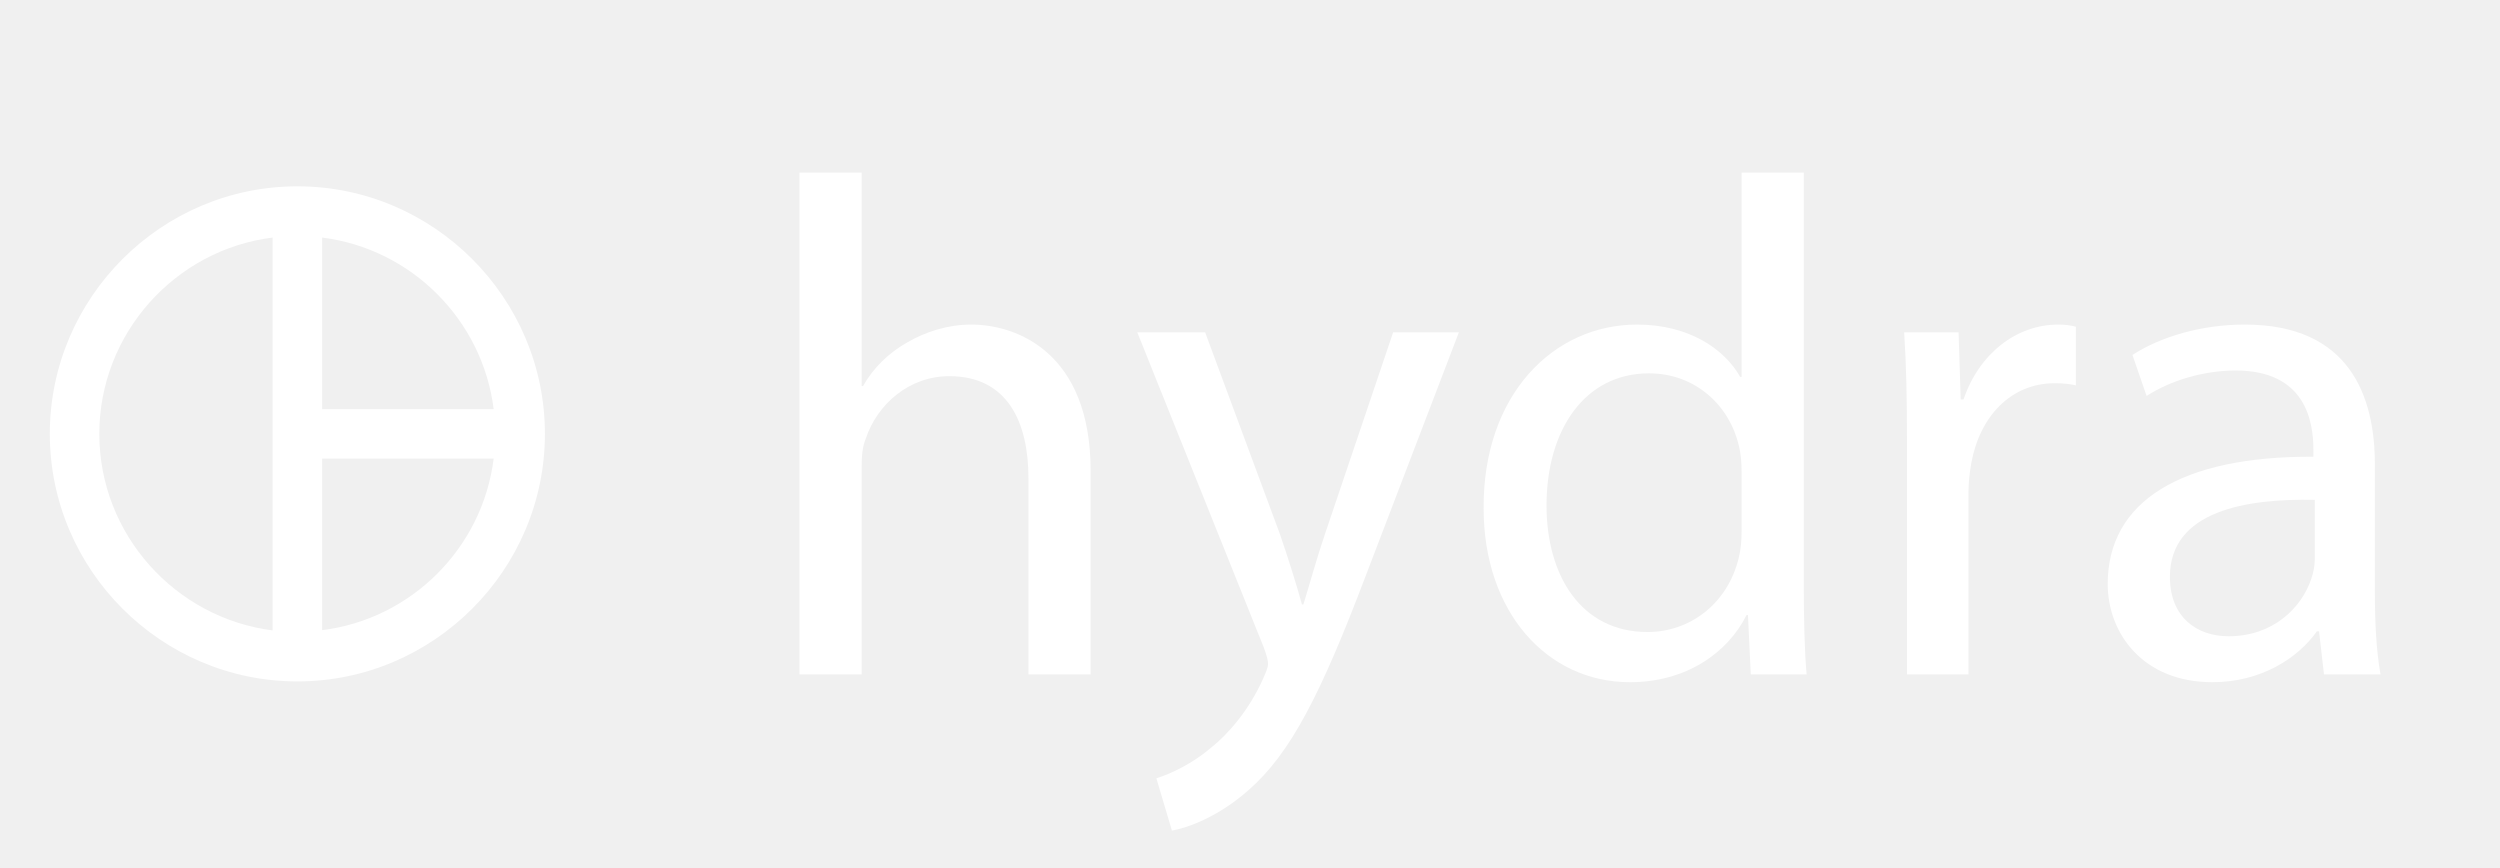
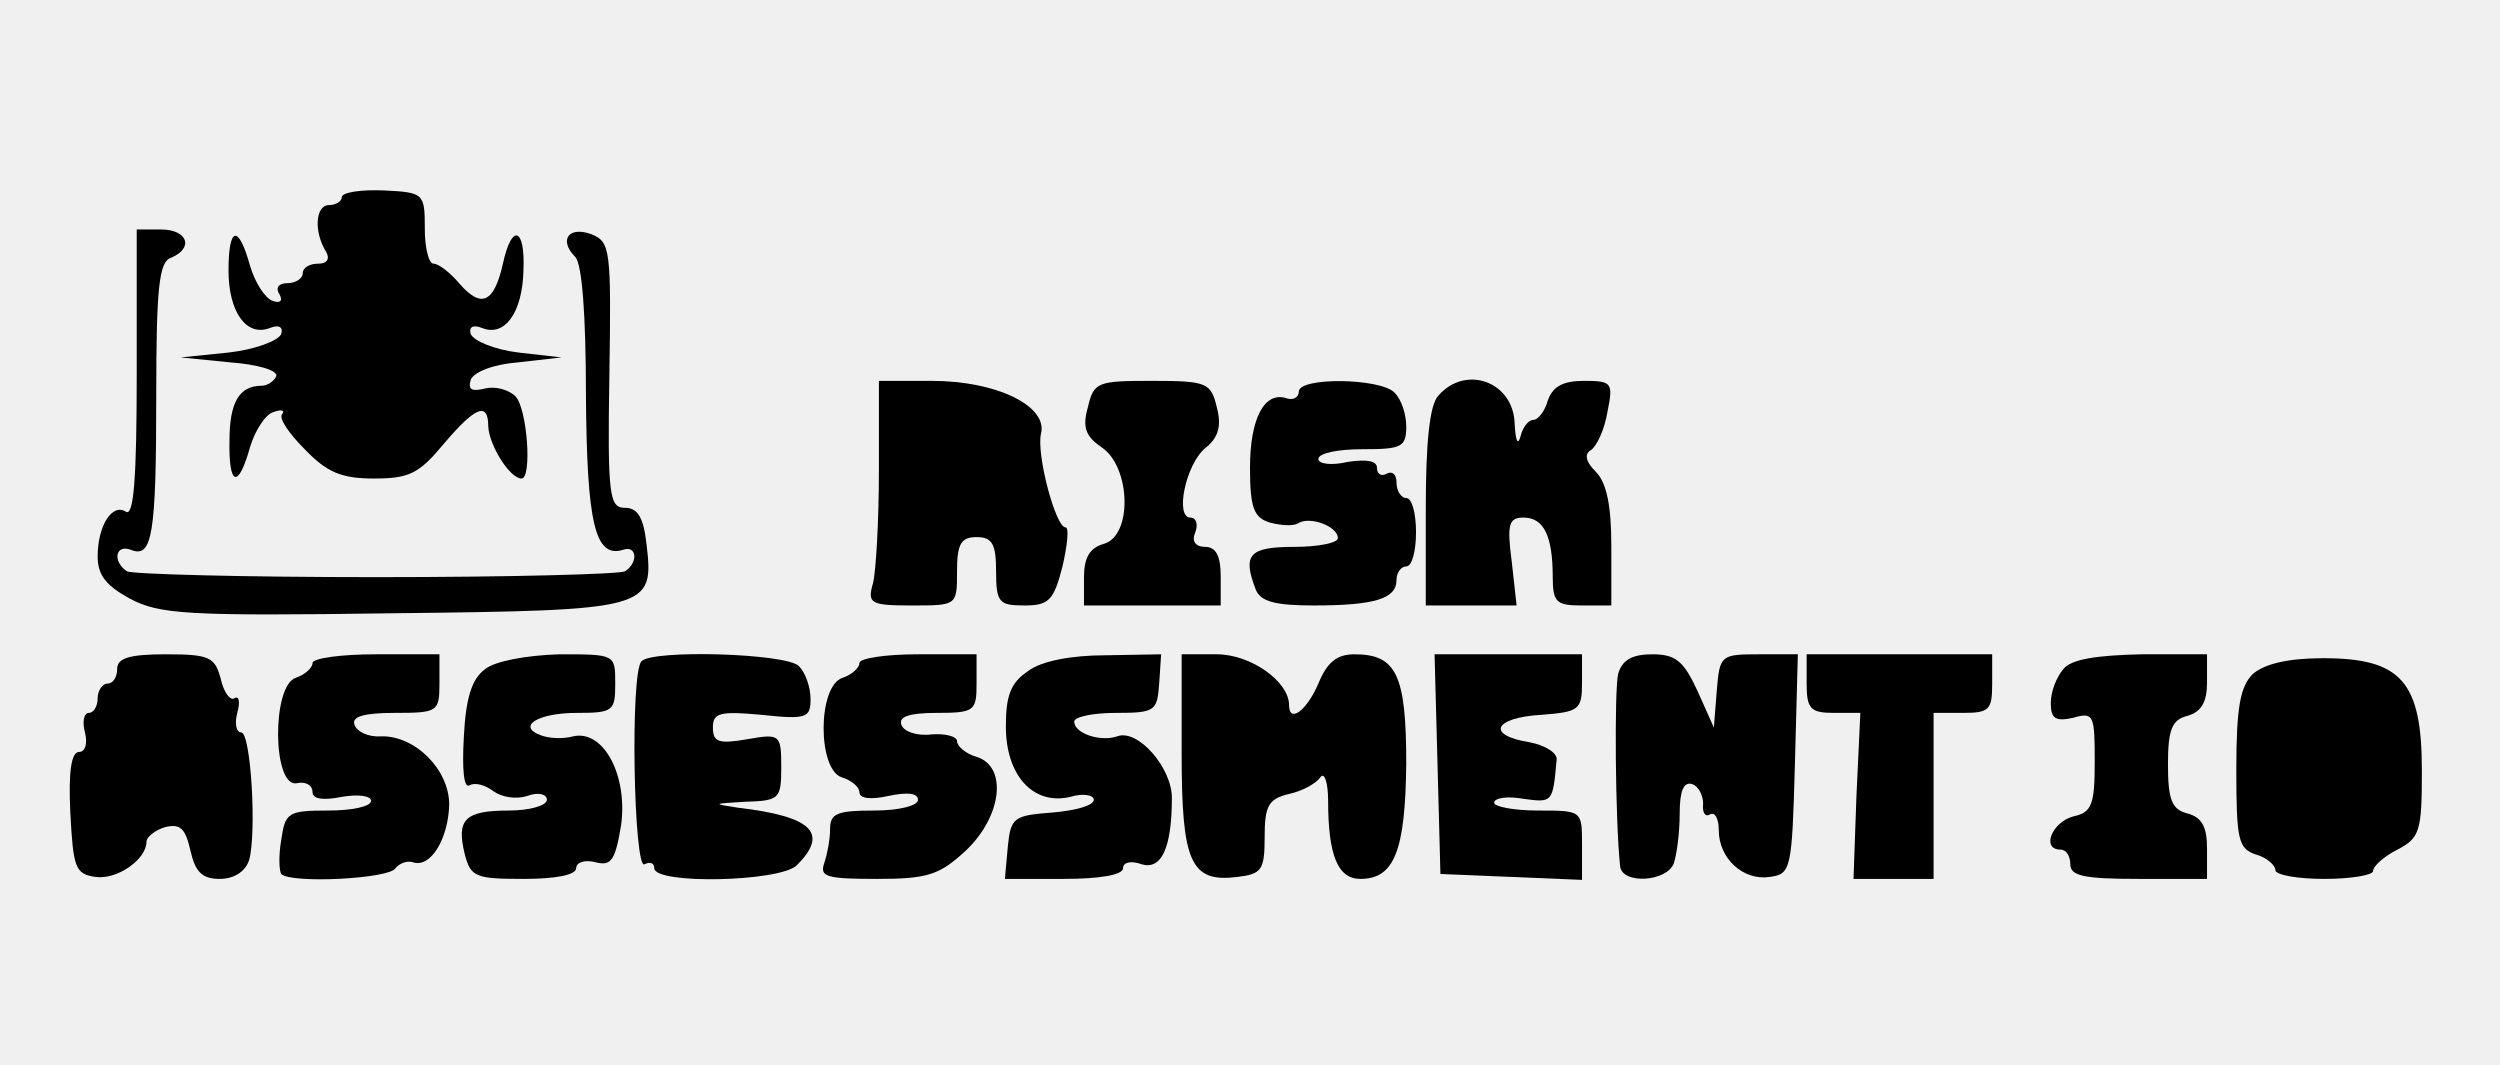
- <svg xmlns="http://www.w3.org/2000/svg" fill="#ffffff" width="357.25px" height="124px" viewBox="0 0 357.25 124">
-   <path d="M42.493,26.625C23.037,26.625,7.118,42.544,7.118,62s15.919,35.375,35.375,35.375S77.868,81.456,77.868,62 S61.949,26.625,42.493,26.625z M46.03,33.947c12.769,1.592,22.925,11.779,24.514,24.516H46.03V33.947z M14.193,62 c0-14.361,10.858-26.318,24.763-28.053v56.139C25.052,88.316,14.193,76.363,14.193,62z M46.03,90.051V65.537h24.514 C68.955,78.307,58.799,88.462,46.03,90.051z" />
-   <path d="M114.24,24.666h8.888v30.502h0.202c1.414-2.525,3.636-4.747,6.363-6.262 c2.626-1.516,5.757-2.525,9.09-2.525c6.564,0,17.068,4.04,17.068,20.906v29.088h-8.888V68.298c0-7.878-2.929-14.544-11.312-14.544 c-5.757,0-10.302,4.04-11.917,8.888c-0.505,1.212-0.606,2.525-0.606,4.242v29.491h-8.888V24.666z" />
-   <path d="M172.215,47.492l10.705,28.885c1.111,3.232,2.323,7.07,3.131,9.999h0.203 c0.908-2.929,1.918-6.666,3.131-10.2l9.695-28.684h9.393l-13.332,34.844c-6.362,16.766-10.705,25.351-16.765,30.603 c-4.343,3.838-8.686,5.354-10.908,5.757l-2.222-7.474c2.222-0.707,5.151-2.121,7.777-4.343c2.424-1.919,5.454-5.353,7.474-9.897 c0.404-0.909,0.707-1.616,0.707-2.121s-0.201-1.212-0.605-2.323l-18.079-45.045H172.215z" />
-   <path d="M257.761,24.666V83.75c0,4.343,0.101,9.292,0.404,12.625h-7.979l-0.403-8.483h-0.202 c-2.727,5.453-8.686,9.595-16.664,9.595c-11.817,0-20.907-9.999-20.907-24.846c-0.101-16.261,9.999-26.26,21.917-26.26 c7.474,0,12.523,3.535,14.745,7.474h0.202V24.666H257.761z M248.873,67.389c0-1.111-0.102-2.626-0.404-3.737 c-1.312-5.655-6.16-10.302-12.826-10.302c-9.191,0-14.645,8.08-14.645,18.887c0,9.898,4.848,18.079,14.442,18.079 c5.959,0,11.413-3.939,13.028-10.605c0.303-1.212,0.404-2.424,0.404-3.838V67.389z" />
-   <path d="M272.508,62.743c0-5.758-0.102-10.706-0.404-15.251h7.776l0.304,9.595h0.403 c2.222-6.565,7.575-10.706,13.534-10.706c1.01,0,1.717,0.102,2.524,0.303v8.383c-0.909-0.201-1.817-0.303-3.03-0.303 c-6.262,0-10.705,4.747-11.918,11.413c-0.201,1.212-0.403,2.626-0.403,4.141v26.058h-8.786V62.743z" />
-   <path d="M332.098,96.375l-0.707-6.161h-0.304c-2.727,3.838-7.979,7.272-14.948,7.272 c-9.896,0-14.947-6.969-14.947-14.039c0-11.816,10.504-18.28,29.391-18.18v-1.01c0-4.04-1.111-11.312-11.109-11.312 c-4.545,0-9.292,1.413-12.727,3.636l-2.02-5.858c4.04-2.626,9.898-4.343,16.059-4.343c14.947,0,18.584,10.201,18.584,19.998v18.28 c0,4.242,0.201,8.383,0.808,11.716H332.098z M330.784,71.429c-9.696-0.202-20.704,1.515-20.704,11.009 c0,5.757,3.838,8.483,8.383,8.483c6.362,0,10.402-4.04,11.816-8.181c0.303-0.909,0.505-1.919,0.505-2.828V71.429z" />
+ <svg xmlns="http://www.w3.org/2000/svg" version="1.0" width="256pt" height="109pt" viewBox="0 0 256 109" preserveAspectRatio="xMidYMid meet">
+   <g transform="translate(0,109) scale(0.1,-0.1)" fill="#000000" stroke="none">
+     <path d="M350 888 c0 -4 -6 -8 -13 -8 -14 0 -16 -27 -3 -48 4 -7 1 -12 -8 -12 -9 0 -16 -4 -16 -10 0 -5 -7 -10 -16 -10 -9 0 -12 -5 -8 -11 4 -7 1 -10 -7 -7 -8 3 -18 19 -23 36 -12 43 -22 40 -22 -5 0 -42 18 -68 42 -59 10 4 14 1 12 -6 -3 -7 -27 -16 -54 -19 l-49 -5 50 -5 c28 -2 49 -8 48 -14 -2 -5 -9 -10 -15 -10 -23 0 -33 -17 -33 -56 -1 -47 9 -50 21 -7 5 17 16 34 24 36 8 3 12 2 9 -2 -4 -4 7 -20 23 -36 23 -24 38 -30 71 -30 36 0 46 5 71 35 33 39 46 44 46 18 1 -19 22 -53 34 -53 11 0 6 71 -6 84 -7 7 -21 11 -32 8 -13 -3 -17 -1 -14 9 3 8 23 16 49 18 l44 5 -44 5 c-25 3 -46 12 -49 19 -2 7 2 10 12 6 23 -9 41 16 42 59 2 44 -12 49 -21 7 -9 -40 -22 -46 -44 -21 -10 12 -22 21 -27 21 -5 0 -9 16 -9 36 0 36 -1 37 -42 39 -24 1 -43 -2 -43 -7z" />
+     <path d="M140 707 c0 -106 -3 -146 -11 -141 -14 9 -29 -14 -29 -46 0 -19 9 -30 33 -43 30 -16 58 -18 268 -15 265 3 269 4 261 71 -3 27 -9 37 -22 37 -16 0 -18 12 -16 136 2 129 1 136 -18 144 -24 9 -34 -6 -17 -23 7 -7 11 -59 11 -142 1 -130 9 -167 38 -158 14 5 16 -13 2 -22 -5 -3 -120 -6 -255 -6 -135 0 -250 3 -255 6 -15 10 -12 28 4 22 22 -9 26 15 26 159 0 110 3 136 15 140 24 10 17 29 -10 29 l-25 0 0 -148z" />
+     <path d="M900 608 c0 -51 -3 -103 -6 -115 -6 -21 -3 -23 40 -23 46 0 46 0 46 35 0 28 4 35 20 35 16 0 20 -7 20 -35 0 -32 3 -35 29 -35 25 0 30 5 39 40 5 22 7 40 3 40 -10 0 -30 75 -25 96 7 28 -45 54 -112 54 l-54 0 0 -92z" />
+     <path d="M1114 673 c-6 -21 -2 -30 14 -41 30 -20 32 -91 2 -99 -14 -4 -20 -14 -20 -34 l0 -29 70 0 70 0 0 30 c0 21 -5 30 -16 30 -10 0 -14 6 -10 15 3 8 1 15 -5 15 -16 0 -5 54 15 71 14 11 17 23 12 42 -6 25 -10 27 -66 27 -56 0 -60 -1 -66 -27z" />
+     <path d="M1330 689 c0 -6 -6 -9 -12 -7 -23 8 -38 -20 -38 -71 0 -41 4 -51 20 -56 11 -3 24 -4 29 -1 12 8 41 -3 41 -15 0 -5 -20 -9 -45 -9 -46 0 -53 -8 -39 -44 5 -12 20 -16 59 -16 63 0 85 7 85 26 0 8 5 14 10 14 6 0 10 16 10 35 0 19 -4 35 -10 35 -5 0 -10 7 -10 16 0 8 -4 12 -10 9 -5 -3 -10 -1 -10 6 0 7 -10 9 -30 6 -17 -4 -30 -2 -30 3 0 6 20 10 45 10 40 0 45 2 45 23 0 13 -5 28 -12 35 -15 15 -98 16 -98 1z" />
+     <path d="M1473 685 c-9 -9 -13 -48 -13 -115 l0 -100 46 0 47 0 -5 45 c-5 38 -3 45 12 45 21 0 30 -19 30 -61 0 -26 4 -29 30 -29 l30 0 0 61 c0 42 -5 65 -16 76 -10 10 -12 18 -5 22 6 4 14 21 17 39 6 30 5 32 -24 32 -22 0 -32 -6 -37 -20 -3 -11 -10 -20 -15 -20 -5 0 -11 -8 -13 -17 -3 -10 -5 -4 -6 13 -1 43 -50 61 -78 29z" />
+     <path d="M120 405 c0 -8 -4 -15 -10 -15 -5 0 -10 -7 -10 -15 0 -8 -4 -15 -9 -15 -5 0 -7 -9 -4 -20 3 -12 0 -20 -6 -20 -8 0 -11 -20 -9 -62 3 -57 5 -63 26 -66 22 -3 52 18 52 36 0 5 9 12 19 15 16 4 21 -2 26 -24 5 -22 12 -29 30 -29 14 0 26 7 30 19 8 27 2 131 -8 131 -5 0 -7 9 -4 20 3 11 2 18 -3 15 -4 -3 -11 6 -14 20 -6 22 -11 25 -56 25 -38 0 -50 -4 -50 -15z" />
+     <path d="M320 411 c0 -5 -8 -12 -17 -15 -25 -8 -24 -113 1 -108 9 2 16 -2 16 -9 0 -7 10 -9 30 -5 17 3 30 1 30 -4 0 -6 -20 -10 -44 -10 -41 0 -44 -2 -48 -30 -3 -17 -2 -32 0 -35 10 -10 111 -5 117 6 4 5 12 8 18 6 18 -6 36 24 37 59 0 36 -35 71 -70 70 -13 -1 -25 5 -27 12 -3 8 9 12 41 12 44 0 46 1 46 30 l0 30 -65 0 c-36 0 -65 -4 -65 -9z" />
+     <path d="M497 405 c-14 -10 -20 -30 -22 -69 -2 -35 0 -54 6 -50 6 3 16 0 24 -6 8 -6 23 -9 35 -5 11 4 20 2 20 -4 0 -6 -18 -11 -39 -11 -45 0 -54 -9 -45 -45 6 -23 11 -25 60 -25 33 0 54 4 54 11 0 6 9 9 20 6 16 -4 20 2 26 38 7 51 -18 98 -49 91 -11 -3 -25 -2 -33 1 -25 9 -4 23 37 23 37 0 39 2 39 30 0 30 0 30 -57 30 -34 -1 -66 -7 -76 -15z" />
+     <path d="M657 413 c-12 -11 -8 -215 3 -208 6 3 10 1 10 -4 0 -17 129 -14 146 3 33 33 16 50 -61 59 -26 4 -25 4 8 6 35 1 37 3 37 35 0 34 -1 35 -35 29 -29 -5 -35 -3 -35 12 0 15 7 17 50 13 46 -5 50 -3 50 16 0 12 -5 27 -12 34 -13 13 -149 17 -161 5z" />
+     <path d="M880 411 c0 -5 -8 -12 -17 -15 -26 -8 -26 -94 -1 -102 10 -3 18 -10 18 -15 0 -7 12 -8 30 -4 19 4 30 3 30 -4 0 -6 -19 -11 -45 -11 -38 0 -45 -3 -45 -19 0 -11 -3 -26 -6 -35 -5 -14 3 -16 54 -16 52 0 64 4 91 29 37 35 43 86 11 96 -11 3 -20 11 -20 16 0 5 -12 8 -26 7 -15 -2 -29 3 -31 10 -3 8 8 12 36 12 39 0 41 2 41 30 l0 30 -60 0 c-33 0 -60 -4 -60 -9z" />
+     <path d="M1053 403 c-18 -12 -23 -25 -23 -57 0 -50 28 -81 66 -72 13 4 24 2 24 -3 0 -6 -19 -11 -42 -13 -40 -3 -43 -5 -46 -35 l-3 -33 60 0 c37 0 61 4 61 11 0 6 8 8 19 4 20 -6 31 16 31 68 0 31 -35 71 -56 63 -17 -6 -44 3 -44 15 0 5 19 9 43 9 40 0 42 2 44 30 l2 30 -57 -1 c-35 0 -66 -6 -79 -16z" />
+     <path d="M1210 319 c0 -112 9 -133 57 -127 25 3 28 7 28 41 0 32 4 39 25 44 14 3 28 11 32 17 4 6 8 -5 8 -24 0 -56 10 -80 33 -80 35 0 46 29 47 118 0 91 -10 112 -53 112 -18 0 -28 -8 -37 -30 -12 -28 -30 -41 -30 -22 0 24 -39 52 -74 52 l-36 0 0 -101z" />
+     <path d="M1472 308 l3 -113 73 -3 72 -3 0 36 c0 35 0 35 -45 35 -25 0 -45 4 -45 8 0 5 14 7 30 4 30 -4 30 -4 34 40 1 7 -12 15 -28 18 -44 7 -37 25 12 28 39 3 42 5 42 33 l0 29 -75 0 -76 0 3 -112z" />
+     <path d="M1657 400 c-4 -16 -3 -151 2 -197 2 -19 48 -16 55 3 3 9 6 31 6 51 0 23 4 33 13 30 6 -2 11 -11 11 -20 -1 -9 2 -14 7 -11 5 3 9 -4 9 -16 0 -29 25 -52 52 -48 22 3 23 7 26 116 l3 112 -40 0 c-39 0 -40 -1 -43 -37 l-3 -38 -17 38 c-14 30 -22 37 -46 37 -21 0 -31 -6 -35 -20z" />
+     <path d="M1850 390 c0 -26 4 -30 28 -30 l27 0 -4 -85 -3 -85 41 0 41 0 0 85 0 85 30 0 c27 0 30 3 30 30 l0 30 -95 0 -95 0 0 -30z" />
+     <path d="M2113 405 c-7 -8 -13 -23 -13 -35 0 -16 5 -19 23 -15 21 6 22 3 22 -45 0 -44 -3 -52 -22 -56 -22 -6 -33 -34 -13 -34 6 0 10 -7 10 -15 0 -12 14 -15 70 -15 l70 0 0 31 c0 22 -5 32 -20 36 -16 4 -20 14 -20 50 0 36 4 46 20 50 14 4 20 14 20 34 l0 29 -67 0 c-46 -1 -72 -5 -80 -15z" />
+     <path d="M2307 400 c-13 -13 -17 -34 -17 -98 0 -72 2 -81 20 -87 11 -3 20 -11 20 -16 0 -5 23 -9 50 -9 28 0 50 4 50 8 0 5 11 15 25 22 23 12 25 19 25 81 0 91 -21 115 -101 115 -37 0 -60 -6 -72 -16z" />
+   </g>
</svg>
